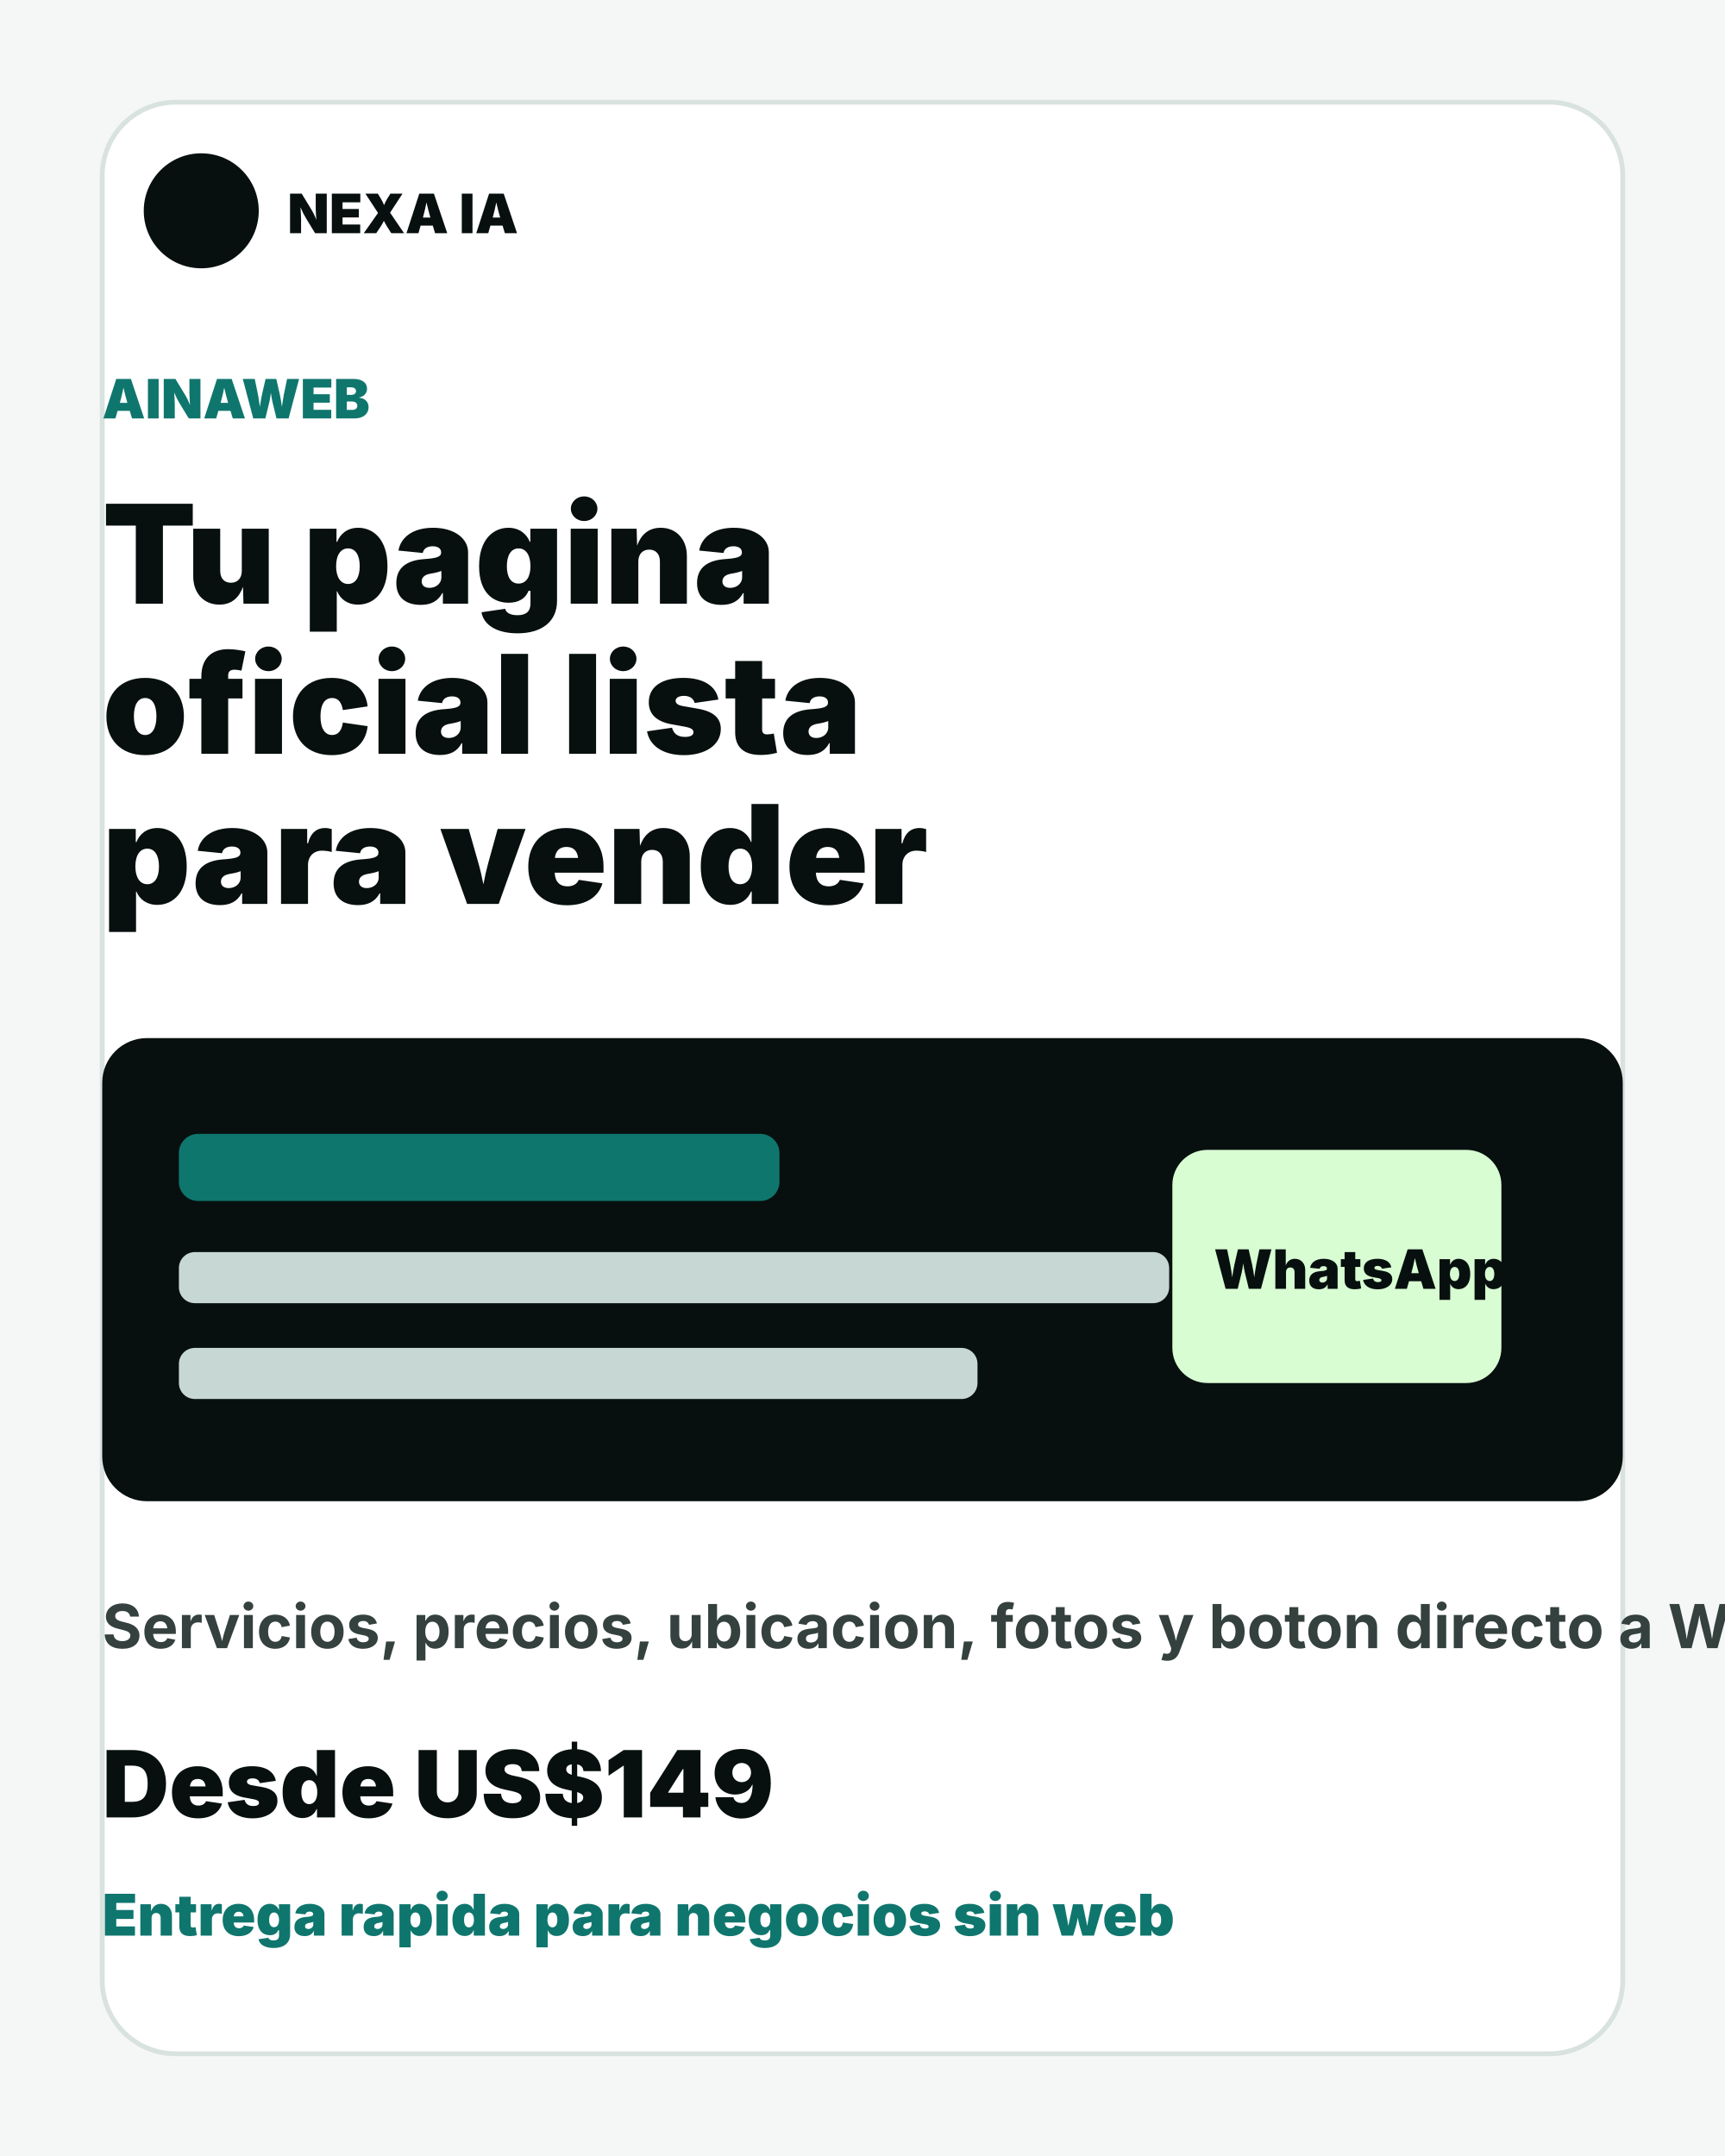
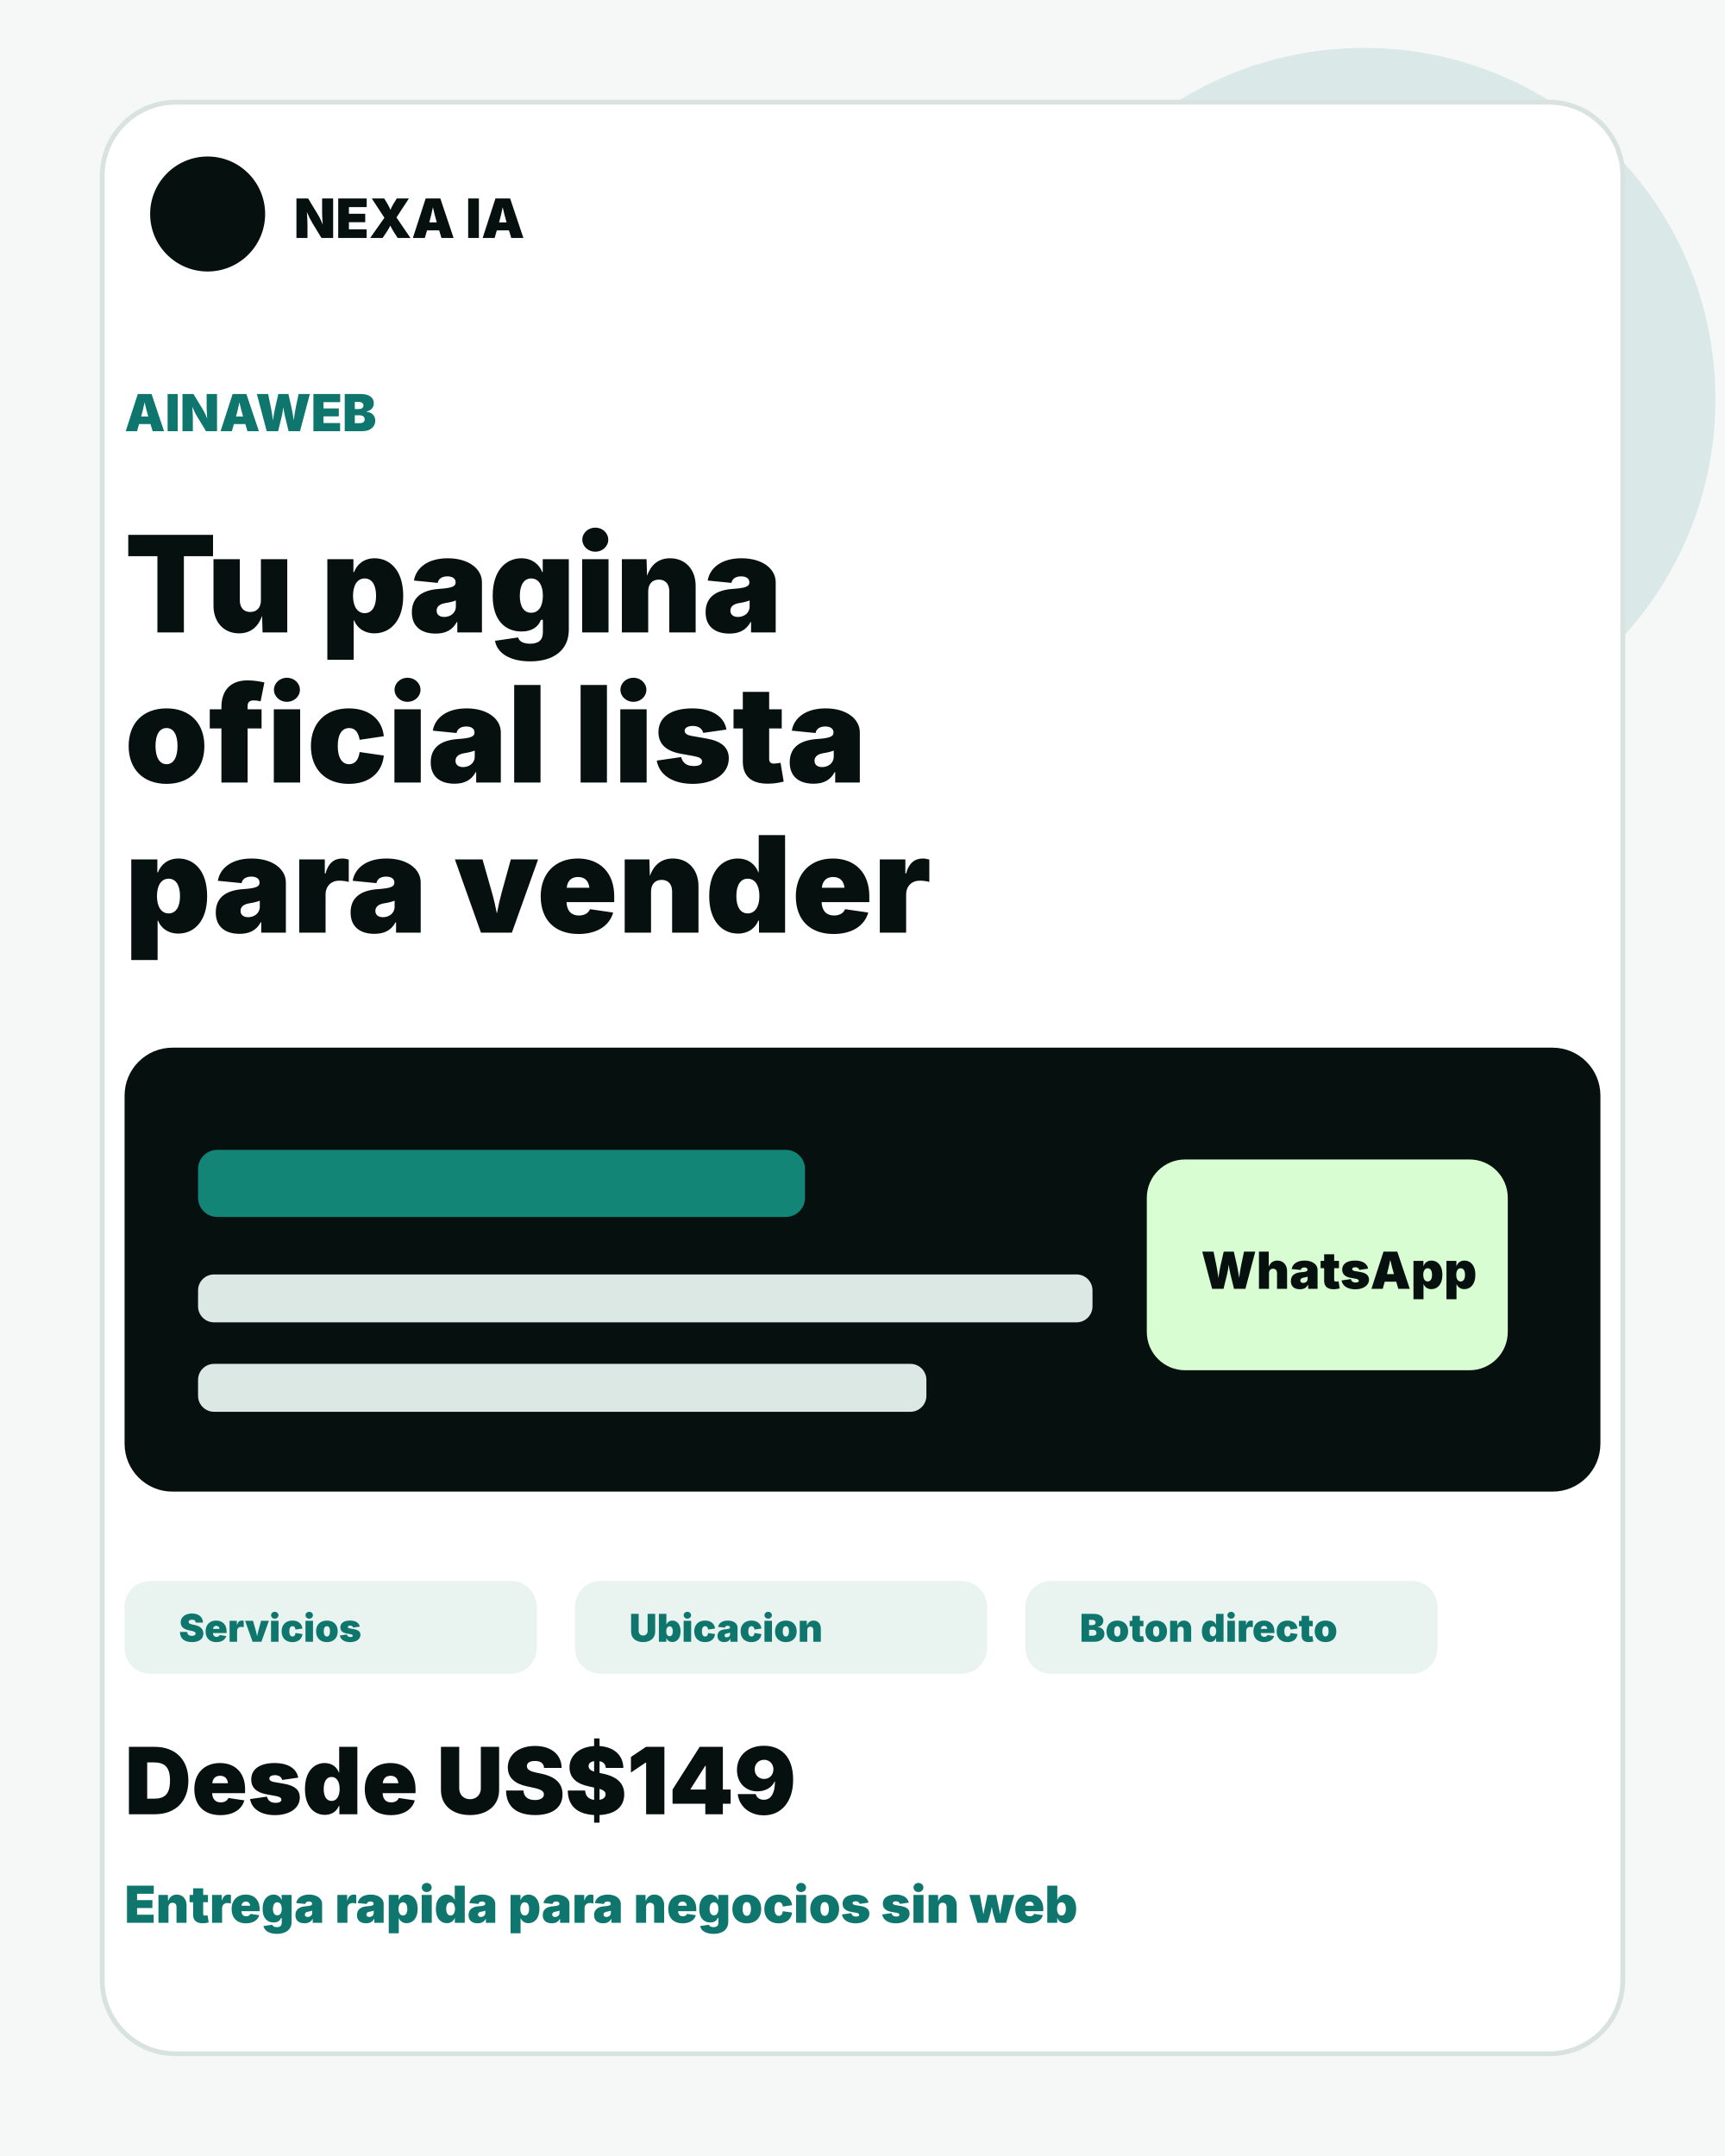
<svg xmlns="http://www.w3.org/2000/svg" width="1080" height="1350" viewBox="0 0 1080 1350" fill="none" role="img" aria-labelledby="title desc">
-   <rect width="1080" height="1350" fill="#F5F7F6" />
+   <rect width="1080" height="1350" fill="#F5F8F7" />
+   <circle cx="854" cy="250" r="220" fill="#0F766E" opacity="0.12" />
  <rect x="64" y="64" width="952" height="1222" rx="46" fill="#FFFFFF" stroke="#D8E2DF" stroke-width="3" />
-   <circle cx="126" cy="132" r="36" fill="#07100F" />
-   <text x="180" y="146" fill="#07100F" font-family="Inter, Arial, sans-serif" font-size="34" font-weight="900">NEXA IA</text>
-   <text x="64" y="262" fill="#0F766E" font-family="Inter, Arial, sans-serif" font-size="34" font-weight="900">AINAWEB</text>
-   <text x="64" y="378" fill="#07100F" font-family="Inter, Arial, sans-serif" font-size="86" font-weight="900">Tu pagina</text>
-   <text x="64" y="472" fill="#07100F" font-family="Inter, Arial, sans-serif" font-size="86" font-weight="900">oficial lista</text>
-   <text x="64" y="566" fill="#07100F" font-family="Inter, Arial, sans-serif" font-size="86" font-weight="900">para vender</text>
-   <rect x="64" y="650" width="952" height="290" rx="28" fill="#07100F" />
-   <rect x="112" y="710" width="376" height="42" rx="12" fill="#0F766E" />
-   <rect x="112" y="784" width="620" height="32" rx="10" fill="#C7D7D3" />
-   <rect x="112" y="844" width="500" height="32" rx="10" fill="#C7D7D3" />
-   <rect x="734" y="720" width="206" height="146" rx="22" fill="#D9FDD3" />
-   <text x="760" y="807" fill="#07100F" font-family="Inter, Arial, sans-serif" font-size="34" font-weight="900">WhatsApp</text>
-   <text x="64" y="1032" fill="#34413E" font-family="Inter, Arial, sans-serif" font-size="38" font-weight="700">Servicios, precios, ubicacion, fotos y boton directo a WhatsApp.</text>
-   <text x="64" y="1138" fill="#07100F" font-family="Inter, Arial, sans-serif" font-size="58" font-weight="900">Desde US$149</text>
-   <text x="64" y="1212" fill="#0F766E" font-family="Inter, Arial, sans-serif" font-size="36" font-weight="900">Entrega rapida para negocios sin web</text>
+   <circle cx="130" cy="134" r="36" fill="#06100F" />
+   <text x="184" y="149" fill="#06100F" font-family="Inter, Arial, sans-serif" font-size="34" font-weight="900">NEXA IA</text>
+   <text x="78" y="270" fill="#0F766E" font-family="Inter, Arial, sans-serif" font-size="32" font-weight="900">AINAWEB</text>
+   <text x="78" y="396" fill="#06100F" font-family="Inter, Arial, sans-serif" font-size="84" font-weight="950">Tu pagina</text>
+   <text x="78" y="490" fill="#06100F" font-family="Inter, Arial, sans-serif" font-size="84" font-weight="950">oficial lista</text>
+   <text x="78" y="584" fill="#06100F" font-family="Inter, Arial, sans-serif" font-size="84" font-weight="950">para vender</text>
+   <rect x="78" y="656" width="924" height="278" rx="30" fill="#06100F" />
+   <rect x="124" y="720" width="380" height="42" rx="12" fill="#128577" />
+   <rect x="124" y="798" width="560" height="30" rx="10" fill="#DCE8E4" />
+   <rect x="124" y="854" width="456" height="30" rx="10" fill="#DCE8E4" />
+   <rect x="718" y="726" width="226" height="132" rx="24" fill="#D9FDD3" />
+   <text x="752" y="807" fill="#06100F" font-family="Inter, Arial, sans-serif" font-size="32" font-weight="950">WhatsApp</text>
+   <rect x="78" y="990" width="258" height="58" rx="16" fill="#E9F3F0" />
+   <text x="112" y="1028" fill="#0F766E" font-family="Inter, Arial, sans-serif" font-size="24" font-weight="900">Servicios</text>
+   <rect x="360" y="990" width="258" height="58" rx="16" fill="#E9F3F0" />
+   <text x="394" y="1028" fill="#0F766E" font-family="Inter, Arial, sans-serif" font-size="24" font-weight="900">Ubicacion</text>
+   <rect x="642" y="990" width="258" height="58" rx="16" fill="#E9F3F0" />
+   <text x="676" y="1028" fill="#0F766E" font-family="Inter, Arial, sans-serif" font-size="24" font-weight="900">Boton directo</text>
+   <text x="78" y="1136" fill="#06100F" font-family="Inter, Arial, sans-serif" font-size="58" font-weight="950">Desde US$149</text>
+   <text x="78" y="1204" fill="#0F766E" font-family="Inter, Arial, sans-serif" font-size="32" font-weight="900">Entrega rapida para negocios sin web</text>
</svg>
